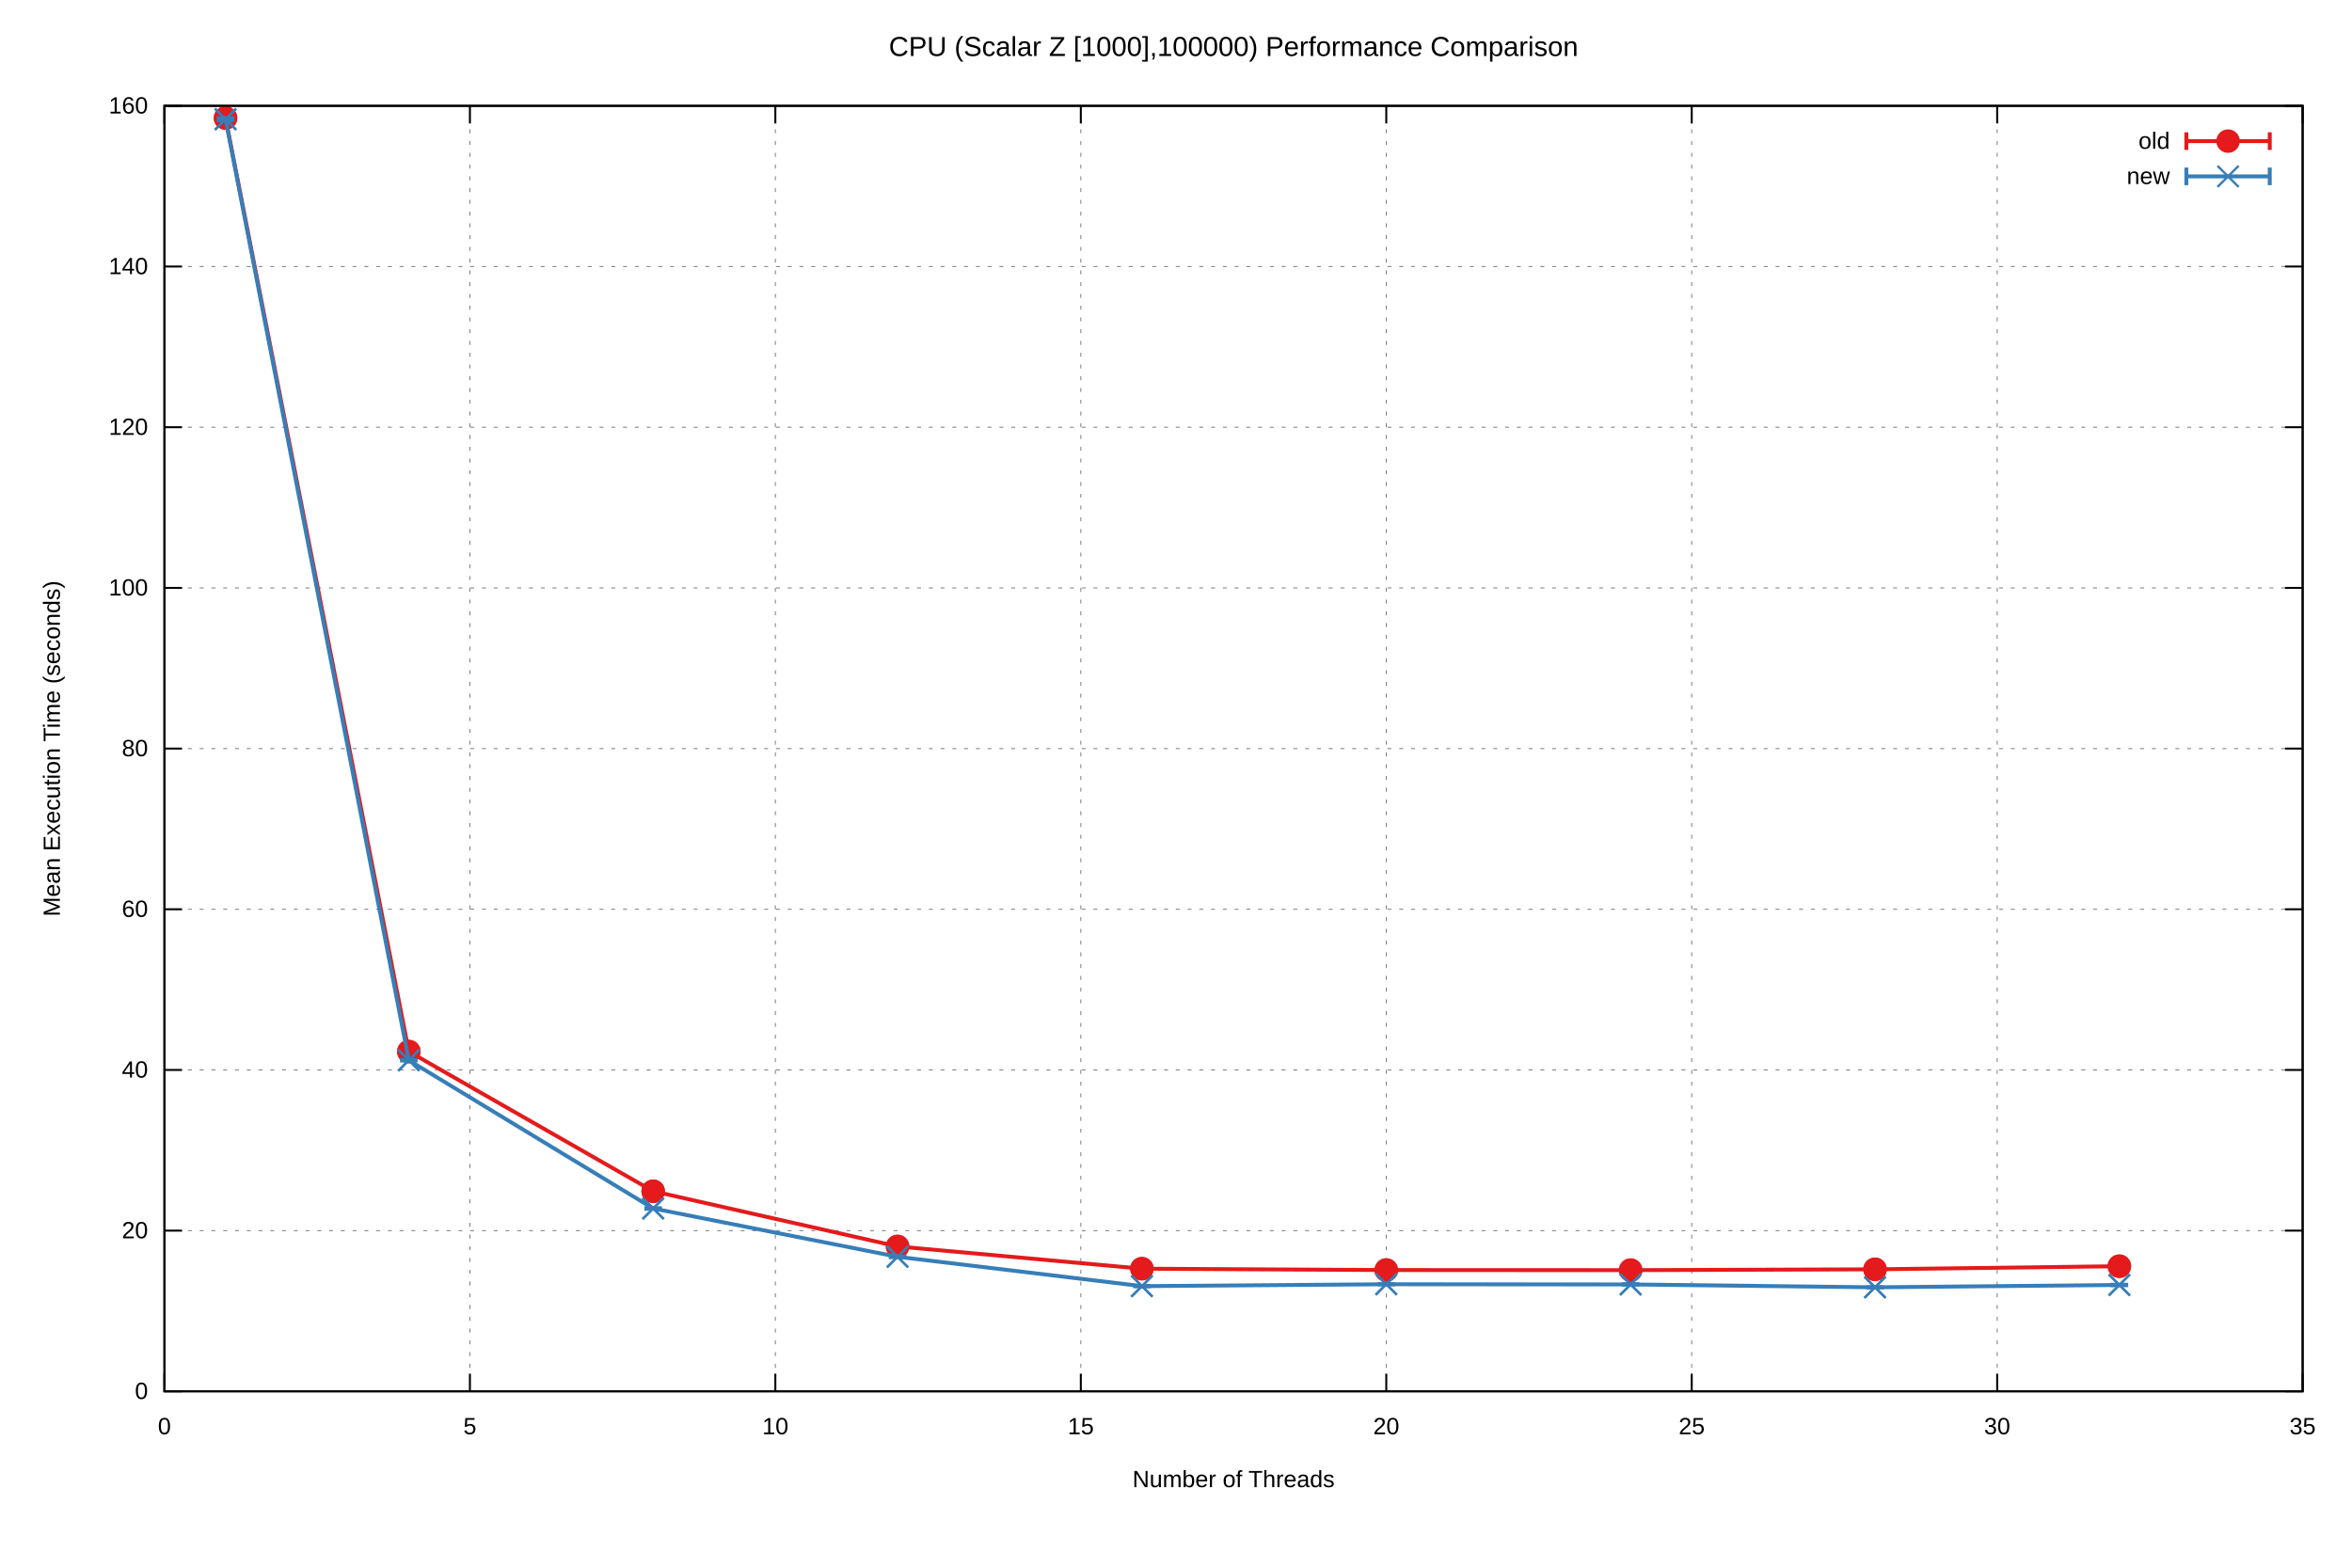
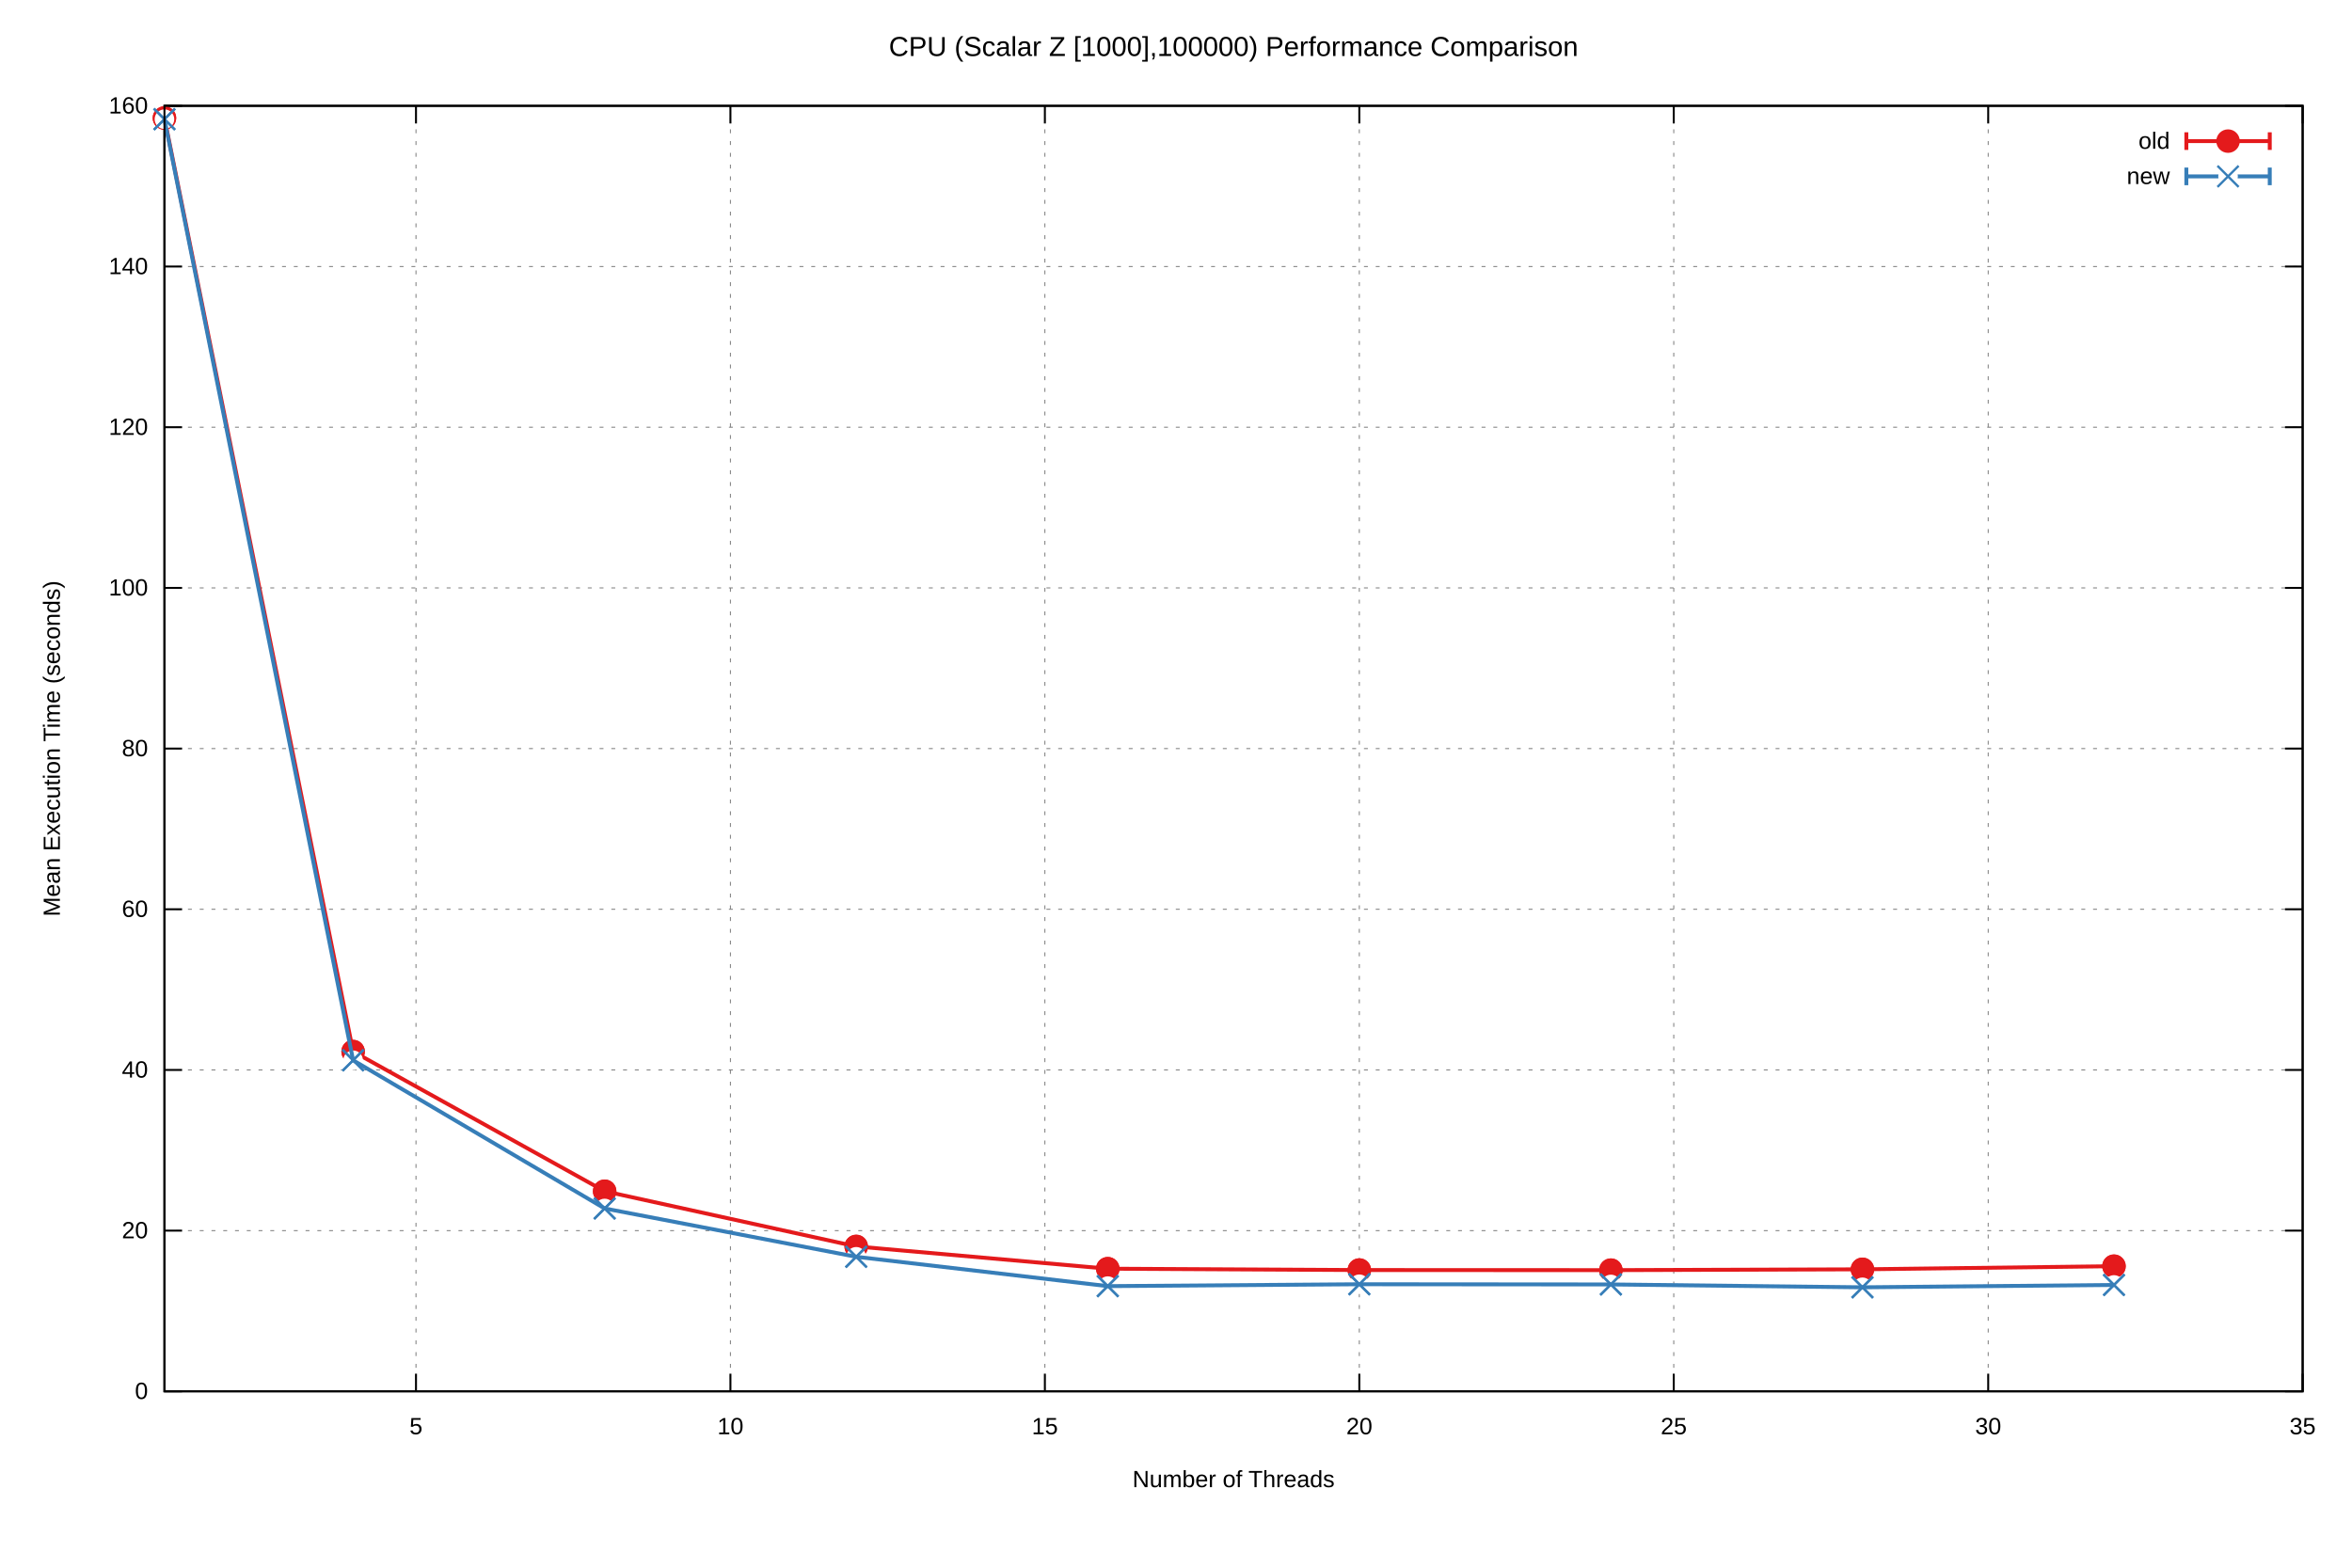
<svg xmlns="http://www.w3.org/2000/svg" xmlns:xlink="http://www.w3.org/1999/xlink" width="1200" height="800" viewBox="0 0 1200 800">
  <g id="gnuplot_canvas">
    <rect x="0" y="0" width="1200" height="800" fill="none" />
    <defs>
      <circle id="gpDot" r="0.5" stroke-width="0.5" stroke="currentColor" />
      <path id="gpPt0" stroke-width="0.222" stroke="currentColor" d="M-1,0 h2 M0,-1 v2" />
      <path id="gpPt1" stroke-width="0.222" stroke="currentColor" d="M-1,-1 L1,1 M1,-1 L-1,1" />
      <path id="gpPt2" stroke-width="0.222" stroke="currentColor" d="M-1,0 L1,0 M0,-1 L0,1 M-1,-1 L1,1 M-1,1 L1,-1" />
      <rect id="gpPt3" stroke-width="0.222" stroke="currentColor" x="-1" y="-1" width="2" height="2" />
      <rect id="gpPt4" stroke-width="0.222" stroke="currentColor" fill="currentColor" x="-1" y="-1" width="2" height="2" />
      <circle id="gpPt5" stroke-width="0.222" stroke="currentColor" cx="0" cy="0" r="1" />
      <use xlink:href="#gpPt5" id="gpPt6" fill="currentColor" stroke="none" />
      <path id="gpPt7" stroke-width="0.222" stroke="currentColor" d="M0,-1.33 L-1.33,0.67 L1.33,0.67 z" />
      <use xlink:href="#gpPt7" id="gpPt8" fill="currentColor" stroke="none" />
      <use xlink:href="#gpPt7" id="gpPt9" stroke="currentColor" transform="rotate(180)" />
      <use xlink:href="#gpPt9" id="gpPt10" fill="currentColor" stroke="none" />
      <use xlink:href="#gpPt3" id="gpPt11" stroke="currentColor" transform="rotate(45)" />
      <use xlink:href="#gpPt11" id="gpPt12" fill="currentColor" stroke="none" />
      <path id="gpPt13" stroke-width="0.222" stroke="currentColor" d="M0,1.330 L1.265,0.411 L0.782,-1.067 L-0.782,-1.076 L-1.265,0.411 z" />
      <use xlink:href="#gpPt13" id="gpPt14" fill="currentColor" stroke="none" />
      <filter id="textbox" filterUnits="objectBoundingBox" x="0" y="0" height="1" width="1">
        <feFlood flood-color="white" flood-opacity="1" result="bgnd" />
        <feComposite in="SourceGraphic" in2="bgnd" operator="atop" />
      </filter>
      <filter id="greybox" filterUnits="objectBoundingBox" x="0" y="0" height="1" width="1">
        <feFlood flood-color="lightgrey" flood-opacity="1" result="grey" />
        <feComposite in="SourceGraphic" in2="grey" operator="atop" />
      </filter>
    </defs>
    <g fill="none" color="white" stroke="currentColor" stroke-width="1.00" stroke-linecap="butt" stroke-linejoin="miter">
</g>
    <g fill="none" color="black" stroke="currentColor" stroke-width="1.00" stroke-linecap="butt" stroke-linejoin="miter">
</g>
    <g fill="none" color="black" stroke="black" stroke-width="0.50" stroke-linecap="butt" stroke-linejoin="miter">
</g>
    <g fill="none" color="gray" stroke="currentColor" stroke-width="0.50" stroke-linecap="butt" stroke-linejoin="miter">
      <path stroke="gray" stroke-dasharray="2,4" class="gridline" d="M83.90,710.00 L1174.82,710.00  " />
    </g>
    <g fill="none" color="gray" stroke="gray" stroke-width="1.00" stroke-linecap="butt" stroke-linejoin="miter">
</g>
    <g fill="none" color="black" stroke="currentColor" stroke-width="1.00" stroke-linecap="butt" stroke-linejoin="miter">
      <path stroke="black" d="M83.90,710.00 L92.90,710.00 M1174.82,710.00 L1165.82,710.00  " />
      <g transform="translate(75.51,713.90)" stroke="none" fill="black" font-family="Arial" font-size="12.00" text-anchor="end">
        <text>
          <tspan font-family="Arial"> 0</tspan>
        </text>
      </g>
    </g>
    <g fill="none" color="black" stroke="currentColor" stroke-width="1.00" stroke-linecap="butt" stroke-linejoin="miter">
</g>
    <g fill="none" color="black" stroke="black" stroke-width="0.50" stroke-linecap="butt" stroke-linejoin="miter">
</g>
    <g fill="none" color="gray" stroke="currentColor" stroke-width="0.50" stroke-linecap="butt" stroke-linejoin="miter">
      <path stroke="gray" stroke-dasharray="2,4" class="gridline" d="M83.90,628.00 L1174.82,628.00  " />
    </g>
    <g fill="none" color="gray" stroke="gray" stroke-width="1.00" stroke-linecap="butt" stroke-linejoin="miter">
</g>
    <g fill="none" color="black" stroke="currentColor" stroke-width="1.00" stroke-linecap="butt" stroke-linejoin="miter">
      <path stroke="black" d="M83.90,628.00 L92.90,628.00 M1174.82,628.00 L1165.82,628.00  " />
      <g transform="translate(75.51,631.90)" stroke="none" fill="black" font-family="Arial" font-size="12.00" text-anchor="end">
        <text>
          <tspan font-family="Arial"> 20</tspan>
        </text>
      </g>
    </g>
    <g fill="none" color="black" stroke="currentColor" stroke-width="1.00" stroke-linecap="butt" stroke-linejoin="miter">
</g>
    <g fill="none" color="black" stroke="black" stroke-width="0.50" stroke-linecap="butt" stroke-linejoin="miter">
</g>
    <g fill="none" color="gray" stroke="currentColor" stroke-width="0.50" stroke-linecap="butt" stroke-linejoin="miter">
      <path stroke="gray" stroke-dasharray="2,4" class="gridline" d="M83.90,546.00 L1174.82,546.00  " />
    </g>
    <g fill="none" color="gray" stroke="gray" stroke-width="1.00" stroke-linecap="butt" stroke-linejoin="miter">
</g>
    <g fill="none" color="black" stroke="currentColor" stroke-width="1.00" stroke-linecap="butt" stroke-linejoin="miter">
      <path stroke="black" d="M83.90,546.00 L92.90,546.00 M1174.82,546.00 L1165.82,546.00  " />
      <g transform="translate(75.51,549.90)" stroke="none" fill="black" font-family="Arial" font-size="12.00" text-anchor="end">
        <text>
          <tspan font-family="Arial"> 40</tspan>
        </text>
      </g>
    </g>
    <g fill="none" color="black" stroke="currentColor" stroke-width="1.00" stroke-linecap="butt" stroke-linejoin="miter">
</g>
    <g fill="none" color="black" stroke="black" stroke-width="0.50" stroke-linecap="butt" stroke-linejoin="miter">
</g>
    <g fill="none" color="gray" stroke="currentColor" stroke-width="0.50" stroke-linecap="butt" stroke-linejoin="miter">
      <path stroke="gray" stroke-dasharray="2,4" class="gridline" d="M83.90,464.00 L1174.82,464.00  " />
    </g>
    <g fill="none" color="gray" stroke="gray" stroke-width="1.00" stroke-linecap="butt" stroke-linejoin="miter">
</g>
    <g fill="none" color="black" stroke="currentColor" stroke-width="1.00" stroke-linecap="butt" stroke-linejoin="miter">
      <path stroke="black" d="M83.90,464.00 L92.90,464.00 M1174.82,464.00 L1165.82,464.00  " />
      <g transform="translate(75.51,467.90)" stroke="none" fill="black" font-family="Arial" font-size="12.00" text-anchor="end">
        <text>
          <tspan font-family="Arial"> 60</tspan>
        </text>
      </g>
    </g>
    <g fill="none" color="black" stroke="currentColor" stroke-width="1.00" stroke-linecap="butt" stroke-linejoin="miter">
</g>
    <g fill="none" color="black" stroke="black" stroke-width="0.50" stroke-linecap="butt" stroke-linejoin="miter">
</g>
    <g fill="none" color="gray" stroke="currentColor" stroke-width="0.50" stroke-linecap="butt" stroke-linejoin="miter">
      <path stroke="gray" stroke-dasharray="2,4" class="gridline" d="M83.90,382.00 L1174.82,382.00  " />
    </g>
    <g fill="none" color="gray" stroke="gray" stroke-width="1.00" stroke-linecap="butt" stroke-linejoin="miter">
</g>
    <g fill="none" color="black" stroke="currentColor" stroke-width="1.00" stroke-linecap="butt" stroke-linejoin="miter">
      <path stroke="black" d="M83.90,382.00 L92.90,382.00 M1174.82,382.00 L1165.82,382.00  " />
      <g transform="translate(75.51,385.90)" stroke="none" fill="black" font-family="Arial" font-size="12.00" text-anchor="end">
        <text>
          <tspan font-family="Arial"> 80</tspan>
        </text>
      </g>
    </g>
    <g fill="none" color="black" stroke="currentColor" stroke-width="1.00" stroke-linecap="butt" stroke-linejoin="miter">
</g>
    <g fill="none" color="black" stroke="black" stroke-width="0.50" stroke-linecap="butt" stroke-linejoin="miter">
</g>
    <g fill="none" color="gray" stroke="currentColor" stroke-width="0.50" stroke-linecap="butt" stroke-linejoin="miter">
      <path stroke="gray" stroke-dasharray="2,4" class="gridline" d="M83.90,300.01 L1174.82,300.01  " />
    </g>
    <g fill="none" color="gray" stroke="gray" stroke-width="1.00" stroke-linecap="butt" stroke-linejoin="miter">
</g>
    <g fill="none" color="black" stroke="currentColor" stroke-width="1.00" stroke-linecap="butt" stroke-linejoin="miter">
      <path stroke="black" d="M83.90,300.01 L92.90,300.01 M1174.82,300.01 L1165.82,300.01  " />
      <g transform="translate(75.51,303.91)" stroke="none" fill="black" font-family="Arial" font-size="12.00" text-anchor="end">
        <text>
          <tspan font-family="Arial"> 100</tspan>
        </text>
      </g>
    </g>
    <g fill="none" color="black" stroke="currentColor" stroke-width="1.00" stroke-linecap="butt" stroke-linejoin="miter">
</g>
    <g fill="none" color="black" stroke="black" stroke-width="0.50" stroke-linecap="butt" stroke-linejoin="miter">
</g>
    <g fill="none" color="gray" stroke="currentColor" stroke-width="0.50" stroke-linecap="butt" stroke-linejoin="miter">
      <path stroke="gray" stroke-dasharray="2,4" class="gridline" d="M83.90,218.01 L1174.82,218.01  " />
    </g>
    <g fill="none" color="gray" stroke="gray" stroke-width="1.00" stroke-linecap="butt" stroke-linejoin="miter">
</g>
    <g fill="none" color="black" stroke="currentColor" stroke-width="1.00" stroke-linecap="butt" stroke-linejoin="miter">
      <path stroke="black" d="M83.90,218.01 L92.90,218.01 M1174.82,218.01 L1165.82,218.01  " />
      <g transform="translate(75.51,221.91)" stroke="none" fill="black" font-family="Arial" font-size="12.00" text-anchor="end">
        <text>
          <tspan font-family="Arial"> 120</tspan>
        </text>
      </g>
    </g>
    <g fill="none" color="black" stroke="currentColor" stroke-width="1.00" stroke-linecap="butt" stroke-linejoin="miter">
</g>
    <g fill="none" color="black" stroke="black" stroke-width="0.50" stroke-linecap="butt" stroke-linejoin="miter">
</g>
    <g fill="none" color="gray" stroke="currentColor" stroke-width="0.50" stroke-linecap="butt" stroke-linejoin="miter">
      <path stroke="gray" stroke-dasharray="2,4" class="gridline" d="M83.90,136.01 L1174.82,136.01  " />
    </g>
    <g fill="none" color="gray" stroke="gray" stroke-width="1.00" stroke-linecap="butt" stroke-linejoin="miter">
</g>
    <g fill="none" color="black" stroke="currentColor" stroke-width="1.00" stroke-linecap="butt" stroke-linejoin="miter">
      <path stroke="black" d="M83.90,136.01 L92.90,136.01 M1174.82,136.01 L1165.82,136.01  " />
      <g transform="translate(75.51,139.91)" stroke="none" fill="black" font-family="Arial" font-size="12.00" text-anchor="end">
        <text>
          <tspan font-family="Arial"> 140</tspan>
        </text>
      </g>
    </g>
    <g fill="none" color="black" stroke="currentColor" stroke-width="1.00" stroke-linecap="butt" stroke-linejoin="miter">
</g>
    <g fill="none" color="black" stroke="black" stroke-width="0.50" stroke-linecap="butt" stroke-linejoin="miter">
</g>
    <g fill="none" color="gray" stroke="currentColor" stroke-width="0.50" stroke-linecap="butt" stroke-linejoin="miter">
      <path stroke="gray" stroke-dasharray="2,4" class="gridline" d="M83.90,54.01 L1174.82,54.01  " />
    </g>
    <g fill="none" color="gray" stroke="gray" stroke-width="1.00" stroke-linecap="butt" stroke-linejoin="miter">
</g>
    <g fill="none" color="black" stroke="currentColor" stroke-width="1.00" stroke-linecap="butt" stroke-linejoin="miter">
      <path stroke="black" d="M83.90,54.01 L92.90,54.01 M1174.82,54.01 L1165.82,54.01  " />
      <g transform="translate(75.51,57.91)" stroke="none" fill="black" font-family="Arial" font-size="12.00" text-anchor="end">
        <text>
          <tspan font-family="Arial"> 160</tspan>
        </text>
      </g>
    </g>
    <g fill="none" color="black" stroke="currentColor" stroke-width="1.00" stroke-linecap="butt" stroke-linejoin="miter">
</g>
    <g fill="none" color="black" stroke="black" stroke-width="0.50" stroke-linecap="butt" stroke-linejoin="miter">
</g>
    <g fill="none" color="gray" stroke="currentColor" stroke-width="0.50" stroke-linecap="butt" stroke-linejoin="miter">
-       <path stroke="gray" stroke-dasharray="2,4" class="gridline" d="M83.90,710.00 L83.90,54.01  " />
-     </g>
-     <g fill="none" color="gray" stroke="gray" stroke-width="1.00" stroke-linecap="butt" stroke-linejoin="miter">
- </g>
-     <g fill="none" color="black" stroke="currentColor" stroke-width="1.00" stroke-linecap="butt" stroke-linejoin="miter">
-       <path stroke="black" d="M83.90,710.00 L83.90,701.00 M83.90,54.01 L83.90,63.01  " />
-       <g transform="translate(83.90,731.90)" stroke="none" fill="black" font-family="Arial" font-size="12.00" text-anchor="middle">
-         <text>
-           <tspan font-family="Arial"> 0</tspan>
-         </text>
-       </g>
-     </g>
-     <g fill="none" color="black" stroke="currentColor" stroke-width="1.00" stroke-linecap="butt" stroke-linejoin="miter">
- </g>
-     <g fill="none" color="black" stroke="black" stroke-width="0.50" stroke-linecap="butt" stroke-linejoin="miter">
- </g>
-     <g fill="none" color="gray" stroke="currentColor" stroke-width="0.50" stroke-linecap="butt" stroke-linejoin="miter">
-       <path stroke="gray" stroke-dasharray="2,4" class="gridline" d="M239.75,710.00 L239.75,54.01  " />
-     </g>
-     <g fill="none" color="gray" stroke="gray" stroke-width="1.00" stroke-linecap="butt" stroke-linejoin="miter">
- </g>
-     <g fill="none" color="black" stroke="currentColor" stroke-width="1.00" stroke-linecap="butt" stroke-linejoin="miter">
-       <path stroke="black" d="M239.75,710.00 L239.75,701.00 M239.75,54.01 L239.75,63.01  " />
-       <g transform="translate(239.75,731.90)" stroke="none" fill="black" font-family="Arial" font-size="12.00" text-anchor="middle">
+       <path stroke="gray" stroke-dasharray="2,4" class="gridline" d="M212.24,710.00 L212.24,54.01  " />
+     </g>
+     <g fill="none" color="gray" stroke="gray" stroke-width="1.00" stroke-linecap="butt" stroke-linejoin="miter">
+ </g>
+     <g fill="none" color="black" stroke="currentColor" stroke-width="1.00" stroke-linecap="butt" stroke-linejoin="miter">
+       <path stroke="black" d="M212.24,710.00 L212.24,701.00 M212.24,54.01 L212.24,63.01  " />
+       <g transform="translate(212.24,731.90)" stroke="none" fill="black" font-family="Arial" font-size="12.00" text-anchor="middle">
        <text>
          <tspan font-family="Arial"> 5</tspan>
        </text>
      </g>
    </g>
    <g fill="none" color="black" stroke="currentColor" stroke-width="1.00" stroke-linecap="butt" stroke-linejoin="miter">
</g>
    <g fill="none" color="black" stroke="black" stroke-width="0.50" stroke-linecap="butt" stroke-linejoin="miter">
</g>
    <g fill="none" color="gray" stroke="currentColor" stroke-width="0.50" stroke-linecap="butt" stroke-linejoin="miter">
-       <path stroke="gray" stroke-dasharray="2,4" class="gridline" d="M395.59,710.00 L395.59,54.01  " />
-     </g>
-     <g fill="none" color="gray" stroke="gray" stroke-width="1.00" stroke-linecap="butt" stroke-linejoin="miter">
- </g>
-     <g fill="none" color="black" stroke="currentColor" stroke-width="1.00" stroke-linecap="butt" stroke-linejoin="miter">
-       <path stroke="black" d="M395.59,710.00 L395.59,701.00 M395.59,54.01 L395.59,63.01  " />
-       <g transform="translate(395.59,731.90)" stroke="none" fill="black" font-family="Arial" font-size="12.00" text-anchor="middle">
+       <path stroke="gray" stroke-dasharray="2,4" class="gridline" d="M372.67,710.00 L372.67,54.01  " />
+     </g>
+     <g fill="none" color="gray" stroke="gray" stroke-width="1.00" stroke-linecap="butt" stroke-linejoin="miter">
+ </g>
+     <g fill="none" color="black" stroke="currentColor" stroke-width="1.00" stroke-linecap="butt" stroke-linejoin="miter">
+       <path stroke="black" d="M372.67,710.00 L372.67,701.00 M372.67,54.01 L372.67,63.01  " />
+       <g transform="translate(372.67,731.90)" stroke="none" fill="black" font-family="Arial" font-size="12.00" text-anchor="middle">
        <text>
          <tspan font-family="Arial"> 10</tspan>
        </text>
      </g>
    </g>
    <g fill="none" color="black" stroke="currentColor" stroke-width="1.00" stroke-linecap="butt" stroke-linejoin="miter">
</g>
    <g fill="none" color="black" stroke="black" stroke-width="0.50" stroke-linecap="butt" stroke-linejoin="miter">
</g>
    <g fill="none" color="gray" stroke="currentColor" stroke-width="0.50" stroke-linecap="butt" stroke-linejoin="miter">
-       <path stroke="gray" stroke-dasharray="2,4" class="gridline" d="M551.44,710.00 L551.44,54.01  " />
-     </g>
-     <g fill="none" color="gray" stroke="gray" stroke-width="1.00" stroke-linecap="butt" stroke-linejoin="miter">
- </g>
-     <g fill="none" color="black" stroke="currentColor" stroke-width="1.00" stroke-linecap="butt" stroke-linejoin="miter">
-       <path stroke="black" d="M551.44,710.00 L551.44,701.00 M551.44,54.01 L551.44,63.01  " />
-       <g transform="translate(551.44,731.90)" stroke="none" fill="black" font-family="Arial" font-size="12.00" text-anchor="middle">
+       <path stroke="gray" stroke-dasharray="2,4" class="gridline" d="M533.10,710.00 L533.10,54.01  " />
+     </g>
+     <g fill="none" color="gray" stroke="gray" stroke-width="1.00" stroke-linecap="butt" stroke-linejoin="miter">
+ </g>
+     <g fill="none" color="black" stroke="currentColor" stroke-width="1.00" stroke-linecap="butt" stroke-linejoin="miter">
+       <path stroke="black" d="M533.10,710.00 L533.10,701.00 M533.10,54.01 L533.10,63.01  " />
+       <g transform="translate(533.10,731.90)" stroke="none" fill="black" font-family="Arial" font-size="12.00" text-anchor="middle">
        <text>
          <tspan font-family="Arial"> 15</tspan>
        </text>
      </g>
    </g>
    <g fill="none" color="black" stroke="currentColor" stroke-width="1.00" stroke-linecap="butt" stroke-linejoin="miter">
</g>
    <g fill="none" color="black" stroke="black" stroke-width="0.50" stroke-linecap="butt" stroke-linejoin="miter">
</g>
    <g fill="none" color="gray" stroke="currentColor" stroke-width="0.50" stroke-linecap="butt" stroke-linejoin="miter">
-       <path stroke="gray" stroke-dasharray="2,4" class="gridline" d="M707.28,710.00 L707.28,54.01  " />
-     </g>
-     <g fill="none" color="gray" stroke="gray" stroke-width="1.00" stroke-linecap="butt" stroke-linejoin="miter">
- </g>
-     <g fill="none" color="black" stroke="currentColor" stroke-width="1.00" stroke-linecap="butt" stroke-linejoin="miter">
-       <path stroke="black" d="M707.28,710.00 L707.28,701.00 M707.28,54.01 L707.28,63.01  " />
-       <g transform="translate(707.28,731.90)" stroke="none" fill="black" font-family="Arial" font-size="12.00" text-anchor="middle">
+       <path stroke="gray" stroke-dasharray="2,4" class="gridline" d="M693.53,710.00 L693.53,54.01  " />
+     </g>
+     <g fill="none" color="gray" stroke="gray" stroke-width="1.00" stroke-linecap="butt" stroke-linejoin="miter">
+ </g>
+     <g fill="none" color="black" stroke="currentColor" stroke-width="1.00" stroke-linecap="butt" stroke-linejoin="miter">
+       <path stroke="black" d="M693.53,710.00 L693.53,701.00 M693.53,54.01 L693.53,63.01  " />
+       <g transform="translate(693.53,731.90)" stroke="none" fill="black" font-family="Arial" font-size="12.00" text-anchor="middle">
        <text>
          <tspan font-family="Arial"> 20</tspan>
        </text>
      </g>
    </g>
    <g fill="none" color="black" stroke="currentColor" stroke-width="1.00" stroke-linecap="butt" stroke-linejoin="miter">
</g>
    <g fill="none" color="black" stroke="black" stroke-width="0.50" stroke-linecap="butt" stroke-linejoin="miter">
</g>
    <g fill="none" color="gray" stroke="currentColor" stroke-width="0.50" stroke-linecap="butt" stroke-linejoin="miter">
-       <path stroke="gray" stroke-dasharray="2,4" class="gridline" d="M863.13,710.00 L863.13,54.01  " />
-     </g>
-     <g fill="none" color="gray" stroke="gray" stroke-width="1.00" stroke-linecap="butt" stroke-linejoin="miter">
- </g>
-     <g fill="none" color="black" stroke="currentColor" stroke-width="1.00" stroke-linecap="butt" stroke-linejoin="miter">
-       <path stroke="black" d="M863.13,710.00 L863.13,701.00 M863.13,54.01 L863.13,63.01  " />
-       <g transform="translate(863.13,731.90)" stroke="none" fill="black" font-family="Arial" font-size="12.00" text-anchor="middle">
+       <path stroke="gray" stroke-dasharray="2,4" class="gridline" d="M853.96,710.00 L853.96,54.01  " />
+     </g>
+     <g fill="none" color="gray" stroke="gray" stroke-width="1.00" stroke-linecap="butt" stroke-linejoin="miter">
+ </g>
+     <g fill="none" color="black" stroke="currentColor" stroke-width="1.00" stroke-linecap="butt" stroke-linejoin="miter">
+       <path stroke="black" d="M853.96,710.00 L853.96,701.00 M853.96,54.01 L853.96,63.01  " />
+       <g transform="translate(853.96,731.90)" stroke="none" fill="black" font-family="Arial" font-size="12.00" text-anchor="middle">
        <text>
          <tspan font-family="Arial"> 25</tspan>
        </text>
      </g>
    </g>
    <g fill="none" color="black" stroke="currentColor" stroke-width="1.00" stroke-linecap="butt" stroke-linejoin="miter">
</g>
    <g fill="none" color="black" stroke="black" stroke-width="0.50" stroke-linecap="butt" stroke-linejoin="miter">
</g>
    <g fill="none" color="gray" stroke="currentColor" stroke-width="0.50" stroke-linecap="butt" stroke-linejoin="miter">
-       <path stroke="gray" stroke-dasharray="2,4" class="gridline" d="M1018.97,710.00 L1018.97,54.01  " />
-     </g>
-     <g fill="none" color="gray" stroke="gray" stroke-width="1.00" stroke-linecap="butt" stroke-linejoin="miter">
- </g>
-     <g fill="none" color="black" stroke="currentColor" stroke-width="1.00" stroke-linecap="butt" stroke-linejoin="miter">
-       <path stroke="black" d="M1018.97,710.00 L1018.97,701.00 M1018.97,54.01 L1018.97,63.01  " />
-       <g transform="translate(1018.97,731.90)" stroke="none" fill="black" font-family="Arial" font-size="12.00" text-anchor="middle">
+       <path stroke="gray" stroke-dasharray="2,4" class="gridline" d="M1014.39,710.00 L1014.39,54.01  " />
+     </g>
+     <g fill="none" color="gray" stroke="gray" stroke-width="1.00" stroke-linecap="butt" stroke-linejoin="miter">
+ </g>
+     <g fill="none" color="black" stroke="currentColor" stroke-width="1.00" stroke-linecap="butt" stroke-linejoin="miter">
+       <path stroke="black" d="M1014.39,710.00 L1014.39,701.00 M1014.39,54.01 L1014.39,63.01  " />
+       <g transform="translate(1014.39,731.90)" stroke="none" fill="black" font-family="Arial" font-size="12.00" text-anchor="middle">
        <text>
          <tspan font-family="Arial"> 30</tspan>
        </text>
      </g>
    </g>
    <g fill="none" color="black" stroke="currentColor" stroke-width="1.00" stroke-linecap="butt" stroke-linejoin="miter">
</g>
    <g fill="none" color="black" stroke="black" stroke-width="0.50" stroke-linecap="butt" stroke-linejoin="miter">
</g>
    <g fill="none" color="gray" stroke="currentColor" stroke-width="0.50" stroke-linecap="butt" stroke-linejoin="miter">
      <path stroke="gray" stroke-dasharray="2,4" class="gridline" d="M1174.82,710.00 L1174.82,54.01  " />
    </g>
    <g fill="none" color="gray" stroke="gray" stroke-width="1.00" stroke-linecap="butt" stroke-linejoin="miter">
</g>
    <g fill="none" color="black" stroke="currentColor" stroke-width="1.00" stroke-linecap="butt" stroke-linejoin="miter">
      <path stroke="black" d="M1174.82,710.00 L1174.82,701.00 M1174.82,54.01 L1174.82,63.01  " />
      <g transform="translate(1174.82,731.90)" stroke="none" fill="black" font-family="Arial" font-size="12.00" text-anchor="middle">
        <text>
          <tspan font-family="Arial"> 35</tspan>
        </text>
      </g>
    </g>
    <g fill="none" color="black" stroke="currentColor" stroke-width="1.00" stroke-linecap="butt" stroke-linejoin="miter">
</g>
    <g fill="none" color="black" stroke="currentColor" stroke-width="1.00" stroke-linecap="butt" stroke-linejoin="miter">
      <path stroke="black" d="M83.90,54.01 L83.90,710.00 L1174.82,710.00 L1174.82,54.01 L83.90,54.01 Z  " />
    </g>
    <g fill="none" color="black" stroke="currentColor" stroke-width="1.00" stroke-linecap="butt" stroke-linejoin="miter">
-       <g transform="translate(30.55,382.01) rotate(270)" stroke="none" fill="black" font-family="Arial" font-size="12.00" text-anchor="middle">
-         <text>
-           <tspan font-family="Arial">Mean Execution Time (seconds)</tspan>
-         </text>
-       </g>
-     </g>
-     <g fill="none" color="black" stroke="currentColor" stroke-width="1.00" stroke-linecap="butt" stroke-linejoin="miter">
-       <g transform="translate(629.36,758.90)" stroke="none" fill="black" font-family="Arial" font-size="12.00" text-anchor="middle">
-         <text>
-           <tspan font-family="Arial">Number of Threads</tspan>
-         </text>
-       </g>
-     </g>
-     <g fill="none" color="black" stroke="currentColor" stroke-width="1.00" stroke-linecap="butt" stroke-linejoin="miter">
</g>
    <g id="gnuplot_plot_1">
-       <g fill="none" color="white" stroke="currentColor" stroke-width="2.00" stroke-linecap="butt" stroke-linejoin="miter">
+       <g fill="none" color="white" stroke="black" stroke-width="2.00" stroke-linecap="butt" stroke-linejoin="miter">
</g>
      <g fill="none" color="black" stroke="currentColor" stroke-width="2.00" stroke-linecap="butt" stroke-linejoin="miter">
        <g transform="translate(1107.09,75.91)" stroke="none" fill="black" font-family="Arial" font-size="12.00" text-anchor="end">
          <text>
            <tspan font-family="Arial">old</tspan>
          </text>
        </g>
      </g>
      <g fill="none" color="black" stroke="currentColor" stroke-width="2.00" stroke-linecap="butt" stroke-linejoin="miter">
-         <path stroke="rgb(228,  26,  28)" d="M1115.48,72.01 L1158.04,72.01 M1115.48,67.51 L1115.48,76.51 M1158.04,67.51 L1158.04,76.51 M115.07,60.48 L115.07,59.95   M110.57,60.48 L119.57,60.48 M110.57,59.95 L119.57,59.95 M208.58,536.70 L208.58,536.53 M204.08,536.70 L213.08,536.70   M204.08,536.53 L213.08,536.53 M333.25,608.13 L333.25,607.67 M328.75,608.13 L337.75,608.13 M328.75,607.67 L337.75,607.67   M457.93,636.20 L457.93,635.95 M453.43,636.20 L462.43,636.20 M453.43,635.95 L462.43,635.95 M582.61,648.02 L582.61,646.81   M578.11,648.02 L587.11,648.02 M578.11,646.81 L587.11,646.81 M707.28,648.18 L707.28,648.04 M702.78,648.18 L711.78,648.18   M702.78,648.04 L711.78,648.04 M831.96,648.32 L831.96,648.00 M827.46,648.32 L836.46,648.32 M827.46,648.00 L836.46,648.00   M956.64,647.83 L956.64,647.66 M952.14,647.83 L961.14,647.83 M952.14,647.66 L961.14,647.66 M1081.31,646.32 L1081.31,645.98   M1076.81,646.32 L1085.81,646.32 M1076.81,645.98 L1085.81,645.98  " />
-       </g>
-       <g fill="none" color="black" stroke="currentColor" stroke-width="2.00" stroke-linecap="butt" stroke-linejoin="miter">
-         <use xlink:href="#gpPt6" transform="translate(115.07,60.22) scale(5.40)" color="rgb(228,  26,  28)" />
-         <use xlink:href="#gpPt6" transform="translate(208.58,536.62) scale(5.40)" color="rgb(228,  26,  28)" />
-         <use xlink:href="#gpPt6" transform="translate(333.25,607.90) scale(5.40)" color="rgb(228,  26,  28)" />
-         <use xlink:href="#gpPt6" transform="translate(457.93,636.07) scale(5.40)" color="rgb(228,  26,  28)" />
-         <use xlink:href="#gpPt6" transform="translate(582.61,647.42) scale(5.40)" color="rgb(228,  26,  28)" />
-         <use xlink:href="#gpPt6" transform="translate(707.28,648.11) scale(5.40)" color="rgb(228,  26,  28)" />
-         <use xlink:href="#gpPt6" transform="translate(831.96,648.16) scale(5.40)" color="rgb(228,  26,  28)" />
-         <use xlink:href="#gpPt6" transform="translate(956.64,647.74) scale(5.40)" color="rgb(228,  26,  28)" />
-         <use xlink:href="#gpPt6" transform="translate(1081.31,646.15) scale(5.40)" color="rgb(228,  26,  28)" />
+         <path stroke="rgb(228,  26,  28)" d="M1115.48,72.01 L1158.04,72.01 M1115.48,67.51 L1115.48,76.51 M1158.04,67.51 L1158.04,76.51 M83.90,60.48 L83.90,59.95   M83.90,60.48 L88.40,60.48 M83.90,59.95 L88.40,59.95 M180.16,536.70 L180.16,536.53 M175.66,536.70 L184.66,536.70   M175.66,536.53 L184.66,536.53 M308.50,608.13 L308.50,607.67 M304.00,608.13 L313.00,608.13 M304.00,607.67 L313.00,607.67   M436.84,636.20 L436.84,635.95 M432.34,636.20 L441.34,636.20 M432.34,635.95 L441.34,635.95 M565.19,648.02 L565.19,646.81   M560.69,648.02 L569.69,648.02 M560.69,646.81 L569.69,646.81 M693.53,648.18 L693.53,648.04 M689.03,648.18 L698.03,648.18   M689.03,648.04 L698.03,648.04 M821.88,648.32 L821.88,648.00 M817.38,648.32 L826.38,648.32 M817.38,648.00 L826.38,648.00   M950.22,647.83 L950.22,647.66 M945.72,647.83 L954.72,647.83 M945.72,647.66 L954.72,647.66 M1078.56,646.32 L1078.56,645.98   M1074.06,646.32 L1083.06,646.32 M1074.06,645.98 L1083.06,645.98  " />
+       </g>
+       <g fill="none" color="black" stroke="currentColor" stroke-width="2.00" stroke-linecap="butt" stroke-linejoin="miter">
+         <use xlink:href="#gpPt6" transform="translate(83.90,60.22) scale(4.50)" color="white" />
+       </g>
+       <g fill="none" color="black" stroke="currentColor" stroke-width="2.00" stroke-linecap="butt" stroke-linejoin="miter">
+         <use xlink:href="#gpPt6" transform="translate(83.90,60.22) scale(5.40)" color="rgb(228,  26,  28)" />
+         <use xlink:href="#gpPt6" transform="translate(180.16,536.62) scale(4.50)" color="white" />
+       </g>
+       <g fill="none" color="black" stroke="currentColor" stroke-width="2.00" stroke-linecap="butt" stroke-linejoin="miter">
+         <use xlink:href="#gpPt6" transform="translate(180.16,536.62) scale(5.40)" color="rgb(228,  26,  28)" />
+         <use xlink:href="#gpPt6" transform="translate(308.50,607.90) scale(4.50)" color="white" />
+       </g>
+       <g fill="none" color="black" stroke="currentColor" stroke-width="2.00" stroke-linecap="butt" stroke-linejoin="miter">
+         <use xlink:href="#gpPt6" transform="translate(308.50,607.90) scale(5.40)" color="rgb(228,  26,  28)" />
+         <use xlink:href="#gpPt6" transform="translate(436.84,636.07) scale(4.50)" color="white" />
+       </g>
+       <g fill="none" color="black" stroke="currentColor" stroke-width="2.00" stroke-linecap="butt" stroke-linejoin="miter">
+         <use xlink:href="#gpPt6" transform="translate(436.84,636.07) scale(5.40)" color="rgb(228,  26,  28)" />
+         <use xlink:href="#gpPt6" transform="translate(565.19,647.42) scale(4.50)" color="white" />
+       </g>
+       <g fill="none" color="black" stroke="currentColor" stroke-width="2.00" stroke-linecap="butt" stroke-linejoin="miter">
+         <use xlink:href="#gpPt6" transform="translate(565.19,647.42) scale(5.40)" color="rgb(228,  26,  28)" />
+         <use xlink:href="#gpPt6" transform="translate(693.53,648.11) scale(4.50)" color="white" />
+       </g>
+       <g fill="none" color="black" stroke="currentColor" stroke-width="2.00" stroke-linecap="butt" stroke-linejoin="miter">
+         <use xlink:href="#gpPt6" transform="translate(693.53,648.11) scale(5.40)" color="rgb(228,  26,  28)" />
+         <use xlink:href="#gpPt6" transform="translate(821.88,648.16) scale(4.50)" color="white" />
+       </g>
+       <g fill="none" color="black" stroke="currentColor" stroke-width="2.00" stroke-linecap="butt" stroke-linejoin="miter">
+         <use xlink:href="#gpPt6" transform="translate(821.88,648.16) scale(5.40)" color="rgb(228,  26,  28)" />
+         <use xlink:href="#gpPt6" transform="translate(950.22,647.74) scale(4.50)" color="white" />
+       </g>
+       <g fill="none" color="black" stroke="currentColor" stroke-width="2.00" stroke-linecap="butt" stroke-linejoin="miter">
+         <use xlink:href="#gpPt6" transform="translate(950.22,647.74) scale(5.40)" color="rgb(228,  26,  28)" />
+         <use xlink:href="#gpPt6" transform="translate(1078.56,646.15) scale(4.50)" color="white" />
+       </g>
+       <g fill="none" color="black" stroke="currentColor" stroke-width="2.00" stroke-linecap="butt" stroke-linejoin="miter">
+         <use xlink:href="#gpPt6" transform="translate(1078.56,646.15) scale(5.40)" color="rgb(228,  26,  28)" />
+         <use xlink:href="#gpPt6" transform="translate(1136.76,72.01) scale(4.50)" color="white" />
+       </g>
+       <g fill="none" color="black" stroke="currentColor" stroke-width="2.00" stroke-linecap="butt" stroke-linejoin="miter">
        <use xlink:href="#gpPt6" transform="translate(1136.76,72.01) scale(5.40)" color="rgb(228,  26,  28)" />
      </g>
    </g>
-     <g id="gnuplot_plot_2">
-       <g fill="none" color="black" stroke="currentColor" stroke-width="2.00" stroke-linecap="butt" stroke-linejoin="miter">
-         <path stroke="rgb(228,  26,  28)" d="M115.07,60.22 L208.58,536.62 L333.25,607.90 L457.93,636.07 L582.61,647.42 L707.28,648.11 L831.96,648.16 L956.64,647.74   L1081.31,646.15  " />
-         <use xlink:href="#gpPt6" transform="translate(115.07,60.22) scale(5.40)" color="rgb(228,  26,  28)" />
-         <use xlink:href="#gpPt6" transform="translate(208.58,536.62) scale(5.40)" color="rgb(228,  26,  28)" />
-         <use xlink:href="#gpPt6" transform="translate(333.25,607.90) scale(5.40)" color="rgb(228,  26,  28)" />
-         <use xlink:href="#gpPt6" transform="translate(457.93,636.07) scale(5.40)" color="rgb(228,  26,  28)" />
-         <use xlink:href="#gpPt6" transform="translate(582.61,647.42) scale(5.40)" color="rgb(228,  26,  28)" />
-         <use xlink:href="#gpPt6" transform="translate(707.28,648.11) scale(5.40)" color="rgb(228,  26,  28)" />
-         <use xlink:href="#gpPt6" transform="translate(831.96,648.16) scale(5.40)" color="rgb(228,  26,  28)" />
-         <use xlink:href="#gpPt6" transform="translate(956.64,647.74) scale(5.40)" color="rgb(228,  26,  28)" />
-         <use xlink:href="#gpPt6" transform="translate(1081.31,646.15) scale(5.40)" color="rgb(228,  26,  28)" />
+     <g id="gnuplot_plot_2" fill="none">
+       <g fill="none" color="black" stroke="currentColor" stroke-width="2.00" stroke-linecap="butt" stroke-linejoin="miter">
+         <path stroke="rgb(228,  26,  28)" d="M83.90,60.22 L180.16,536.62 L308.50,607.90 L436.84,636.07 L565.19,647.42 L693.53,648.11 L821.88,648.16 L950.22,647.74   L1078.56,646.15  " />
+         <use xlink:href="#gpPt6" transform="translate(83.90,60.22) scale(5.40)" color="rgb(228,  26,  28)" />
+         <use xlink:href="#gpPt6" transform="translate(180.16,536.62) scale(5.40)" color="rgb(228,  26,  28)" />
+         <use xlink:href="#gpPt6" transform="translate(308.50,607.90) scale(5.40)" color="rgb(228,  26,  28)" />
+         <use xlink:href="#gpPt6" transform="translate(436.84,636.07) scale(5.40)" color="rgb(228,  26,  28)" />
+         <use xlink:href="#gpPt6" transform="translate(565.19,647.42) scale(5.40)" color="rgb(228,  26,  28)" />
+         <use xlink:href="#gpPt6" transform="translate(693.53,648.11) scale(5.40)" color="rgb(228,  26,  28)" />
+         <use xlink:href="#gpPt6" transform="translate(821.88,648.16) scale(5.40)" color="rgb(228,  26,  28)" />
+         <use xlink:href="#gpPt6" transform="translate(950.22,647.74) scale(5.40)" color="rgb(228,  26,  28)" />
+         <use xlink:href="#gpPt6" transform="translate(1078.56,646.15) scale(5.40)" color="rgb(228,  26,  28)" />
      </g>
    </g>
    <g id="gnuplot_plot_3">
      <g fill="none" color="black" stroke="currentColor" stroke-width="2.00" stroke-linecap="butt" stroke-linejoin="miter">
        <g transform="translate(1107.09,93.91)" stroke="none" fill="black" font-family="Arial" font-size="12.00" text-anchor="end">
          <text>
            <tspan font-family="Arial">new</tspan>
          </text>
        </g>
      </g>
      <g fill="none" color="black" stroke="currentColor" stroke-width="2.00" stroke-linecap="butt" stroke-linejoin="miter">
-         <path stroke="rgb( 55, 126, 184)" d="M1115.48,90.01 L1158.04,90.01 M1115.48,85.51 L1115.48,94.51 M1158.04,85.51 L1158.04,94.51 M115.07,61.31 L115.07,60.34   M110.57,61.31 L119.57,61.31 M110.57,60.34 L119.57,60.34 M208.58,541.17 L208.58,540.97 M204.08,541.17 L213.08,541.17   M204.08,540.97 L213.08,540.97 M333.25,616.85 L333.25,616.53 M328.75,616.85 L337.75,616.85 M328.75,616.53 L337.75,616.53   M457.93,641.56 L457.93,641.13 M453.43,641.56 L462.43,641.56 M453.43,641.13 L462.43,641.13 M582.61,656.42 L582.61,656.22   M578.11,656.42 L587.11,656.42 M578.11,656.22 L587.11,656.22 M707.28,655.44 L707.28,655.28 M702.78,655.44 L711.78,655.44   M702.78,655.28 L711.78,655.28 M831.96,655.57 L831.96,655.34 M827.46,655.57 L836.46,655.57 M827.46,655.34 L836.46,655.34   M956.64,657.01 L956.64,656.82 M952.14,657.01 L961.14,657.01 M952.14,656.82 L961.14,656.82 M1081.31,655.85 L1081.31,655.59   M1076.81,655.85 L1085.81,655.85 M1076.81,655.59 L1085.81,655.59  " />
-       </g>
-       <g fill="none" color="black" stroke="currentColor" stroke-width="2.00" stroke-linecap="butt" stroke-linejoin="miter">
-         <use xlink:href="#gpPt1" transform="translate(115.07,60.83) scale(5.40)" color="rgb( 55, 126, 184)" />
-         <use xlink:href="#gpPt1" transform="translate(208.58,541.07) scale(5.40)" color="rgb( 55, 126, 184)" />
-         <use xlink:href="#gpPt1" transform="translate(333.25,616.69) scale(5.40)" color="rgb( 55, 126, 184)" />
-         <use xlink:href="#gpPt1" transform="translate(457.93,641.35) scale(5.40)" color="rgb( 55, 126, 184)" />
-         <use xlink:href="#gpPt1" transform="translate(582.61,656.32) scale(5.40)" color="rgb( 55, 126, 184)" />
-         <use xlink:href="#gpPt1" transform="translate(707.28,655.36) scale(5.40)" color="rgb( 55, 126, 184)" />
-         <use xlink:href="#gpPt1" transform="translate(831.96,655.46) scale(5.40)" color="rgb( 55, 126, 184)" />
-         <use xlink:href="#gpPt1" transform="translate(956.64,656.92) scale(5.40)" color="rgb( 55, 126, 184)" />
-         <use xlink:href="#gpPt1" transform="translate(1081.31,655.72) scale(5.40)" color="rgb( 55, 126, 184)" />
+         <path stroke="rgb( 55, 126, 184)" d="M1115.48,90.01 L1158.04,90.01 M1115.48,85.51 L1115.48,94.51 M1158.04,85.51 L1158.04,94.51 M83.90,61.31 L83.90,60.34   M83.90,61.31 L88.40,61.31 M83.90,60.34 L88.40,60.34 M180.16,541.17 L180.16,540.97 M175.66,541.17 L184.66,541.17   M175.66,540.97 L184.66,540.97 M308.50,616.85 L308.50,616.53 M304.00,616.85 L313.00,616.85 M304.00,616.53 L313.00,616.53   M436.84,641.56 L436.84,641.13 M432.34,641.56 L441.34,641.56 M432.34,641.13 L441.34,641.13 M565.19,656.42 L565.19,656.22   M560.69,656.42 L569.69,656.42 M560.69,656.22 L569.69,656.22 M693.53,655.44 L693.53,655.28 M689.03,655.44 L698.03,655.44   M689.03,655.28 L698.03,655.28 M821.88,655.57 L821.88,655.34 M817.38,655.57 L826.38,655.57 M817.38,655.34 L826.38,655.34   M950.22,657.01 L950.22,656.82 M945.72,657.01 L954.72,657.01 M945.72,656.82 L954.72,656.82 M1078.56,655.85 L1078.56,655.59   M1074.06,655.85 L1083.06,655.85 M1074.06,655.59 L1083.06,655.59  " />
+       </g>
+       <g fill="none" color="black" stroke="currentColor" stroke-width="2.00" stroke-linecap="butt" stroke-linejoin="miter">
+         <use xlink:href="#gpPt6" transform="translate(83.90,60.83) scale(4.50)" color="white" />
+       </g>
+       <g fill="none" color="black" stroke="currentColor" stroke-width="2.00" stroke-linecap="butt" stroke-linejoin="miter">
+         <use xlink:href="#gpPt1" transform="translate(83.90,60.83) scale(5.40)" color="rgb( 55, 126, 184)" />
+         <use xlink:href="#gpPt6" transform="translate(180.16,541.07) scale(4.50)" color="white" />
+       </g>
+       <g fill="none" color="black" stroke="currentColor" stroke-width="2.00" stroke-linecap="butt" stroke-linejoin="miter">
+         <use xlink:href="#gpPt1" transform="translate(180.16,541.07) scale(5.40)" color="rgb( 55, 126, 184)" />
+         <use xlink:href="#gpPt6" transform="translate(308.50,616.69) scale(4.50)" color="white" />
+       </g>
+       <g fill="none" color="black" stroke="currentColor" stroke-width="2.00" stroke-linecap="butt" stroke-linejoin="miter">
+         <use xlink:href="#gpPt1" transform="translate(308.50,616.69) scale(5.40)" color="rgb( 55, 126, 184)" />
+         <use xlink:href="#gpPt6" transform="translate(436.84,641.35) scale(4.50)" color="white" />
+       </g>
+       <g fill="none" color="black" stroke="currentColor" stroke-width="2.00" stroke-linecap="butt" stroke-linejoin="miter">
+         <use xlink:href="#gpPt1" transform="translate(436.84,641.35) scale(5.40)" color="rgb( 55, 126, 184)" />
+         <use xlink:href="#gpPt6" transform="translate(565.19,656.32) scale(4.50)" color="white" />
+       </g>
+       <g fill="none" color="black" stroke="currentColor" stroke-width="2.00" stroke-linecap="butt" stroke-linejoin="miter">
+         <use xlink:href="#gpPt1" transform="translate(565.19,656.32) scale(5.40)" color="rgb( 55, 126, 184)" />
+         <use xlink:href="#gpPt6" transform="translate(693.53,655.36) scale(4.50)" color="white" />
+       </g>
+       <g fill="none" color="black" stroke="currentColor" stroke-width="2.00" stroke-linecap="butt" stroke-linejoin="miter">
+         <use xlink:href="#gpPt1" transform="translate(693.53,655.36) scale(5.40)" color="rgb( 55, 126, 184)" />
+         <use xlink:href="#gpPt6" transform="translate(821.88,655.46) scale(4.50)" color="white" />
+       </g>
+       <g fill="none" color="black" stroke="currentColor" stroke-width="2.00" stroke-linecap="butt" stroke-linejoin="miter">
+         <use xlink:href="#gpPt1" transform="translate(821.88,655.46) scale(5.40)" color="rgb( 55, 126, 184)" />
+         <use xlink:href="#gpPt6" transform="translate(950.22,656.92) scale(4.50)" color="white" />
+       </g>
+       <g fill="none" color="black" stroke="currentColor" stroke-width="2.00" stroke-linecap="butt" stroke-linejoin="miter">
+         <use xlink:href="#gpPt1" transform="translate(950.22,656.92) scale(5.40)" color="rgb( 55, 126, 184)" />
+         <use xlink:href="#gpPt6" transform="translate(1078.56,655.72) scale(4.50)" color="white" />
+       </g>
+       <g fill="none" color="black" stroke="currentColor" stroke-width="2.00" stroke-linecap="butt" stroke-linejoin="miter">
+         <use xlink:href="#gpPt1" transform="translate(1078.56,655.72) scale(5.40)" color="rgb( 55, 126, 184)" />
+         <use xlink:href="#gpPt6" transform="translate(1136.76,90.01) scale(4.50)" color="white" />
+       </g>
+       <g fill="none" color="black" stroke="currentColor" stroke-width="2.00" stroke-linecap="butt" stroke-linejoin="miter">
        <use xlink:href="#gpPt1" transform="translate(1136.76,90.01) scale(5.40)" color="rgb( 55, 126, 184)" />
      </g>
    </g>
-     <g id="gnuplot_plot_4">
-       <g fill="none" color="black" stroke="currentColor" stroke-width="2.00" stroke-linecap="butt" stroke-linejoin="miter">
-         <path stroke="rgb( 55, 126, 184)" d="M115.07,60.83 L208.58,541.07 L333.25,616.69 L457.93,641.35 L582.61,656.32 L707.28,655.36 L831.96,655.46 L956.64,656.92   L1081.31,655.72  " />
-         <use xlink:href="#gpPt1" transform="translate(115.07,60.83) scale(5.40)" color="rgb( 55, 126, 184)" />
-         <use xlink:href="#gpPt1" transform="translate(208.58,541.07) scale(5.40)" color="rgb( 55, 126, 184)" />
-         <use xlink:href="#gpPt1" transform="translate(333.25,616.69) scale(5.40)" color="rgb( 55, 126, 184)" />
-         <use xlink:href="#gpPt1" transform="translate(457.93,641.35) scale(5.40)" color="rgb( 55, 126, 184)" />
-         <use xlink:href="#gpPt1" transform="translate(582.61,656.32) scale(5.40)" color="rgb( 55, 126, 184)" />
-         <use xlink:href="#gpPt1" transform="translate(707.28,655.36) scale(5.40)" color="rgb( 55, 126, 184)" />
-         <use xlink:href="#gpPt1" transform="translate(831.96,655.46) scale(5.40)" color="rgb( 55, 126, 184)" />
-         <use xlink:href="#gpPt1" transform="translate(956.64,656.92) scale(5.40)" color="rgb( 55, 126, 184)" />
-         <use xlink:href="#gpPt1" transform="translate(1081.31,655.72) scale(5.40)" color="rgb( 55, 126, 184)" />
+     <g id="gnuplot_plot_4" fill="none">
+       <g fill="none" color="black" stroke="currentColor" stroke-width="2.00" stroke-linecap="butt" stroke-linejoin="miter">
+         <path stroke="rgb( 55, 126, 184)" d="M83.90,60.83 L180.16,541.07 L308.50,616.69 L436.84,641.35 L565.19,656.32 L693.53,655.36 L821.88,655.46 L950.22,656.92   L1078.56,655.72  " />
+         <use xlink:href="#gpPt1" transform="translate(83.90,60.83) scale(5.40)" color="rgb( 55, 126, 184)" />
+         <use xlink:href="#gpPt1" transform="translate(180.16,541.07) scale(5.40)" color="rgb( 55, 126, 184)" />
+         <use xlink:href="#gpPt1" transform="translate(308.50,616.69) scale(5.40)" color="rgb( 55, 126, 184)" />
+         <use xlink:href="#gpPt1" transform="translate(436.84,641.35) scale(5.40)" color="rgb( 55, 126, 184)" />
+         <use xlink:href="#gpPt1" transform="translate(565.19,656.32) scale(5.40)" color="rgb( 55, 126, 184)" />
+         <use xlink:href="#gpPt1" transform="translate(693.53,655.36) scale(5.40)" color="rgb( 55, 126, 184)" />
+         <use xlink:href="#gpPt1" transform="translate(821.88,655.46) scale(5.40)" color="rgb( 55, 126, 184)" />
+         <use xlink:href="#gpPt1" transform="translate(950.22,656.92) scale(5.40)" color="rgb( 55, 126, 184)" />
+         <use xlink:href="#gpPt1" transform="translate(1078.56,655.72) scale(5.40)" color="rgb( 55, 126, 184)" />
      </g>
    </g>
    <g fill="none" color="black" stroke="currentColor" stroke-width="2.00" stroke-linecap="butt" stroke-linejoin="miter">
</g>
    <g fill="none" color="black" stroke="black" stroke-width="1.00" stroke-linecap="butt" stroke-linejoin="miter">
</g>
    <g fill="none" color="black" stroke="currentColor" stroke-width="1.00" stroke-linecap="butt" stroke-linejoin="miter">
      <path stroke="black" d="M83.90,54.01 L83.90,710.00 L1174.82,710.00 L1174.82,54.01 L83.90,54.01 Z  " />
-     </g>
+       <g transform="translate(30.55,382.01) rotate(270.00)" stroke="none" fill="black" font-family="Arial" font-size="12.00" text-anchor="middle">
+         <text>
+           <tspan font-family="Arial">Mean Execution Time (seconds)</tspan>
+         </text>
+       </g>
+     </g>
+     <g fill="none" color="black" stroke="currentColor" stroke-width="1.00" stroke-linecap="butt" stroke-linejoin="miter">
+       <g transform="translate(629.36,758.90)" stroke="none" fill="black" font-family="Arial" font-size="12.00" text-anchor="middle">
+         <text>
+           <tspan font-family="Arial">Number of Threads</tspan>
+         </text>
+       </g>
+     </g>
+     <g fill="none" color="black" stroke="currentColor" stroke-width="1.00" stroke-linecap="butt" stroke-linejoin="miter">
+ </g>
    <g fill="none" color="black" stroke="currentColor" stroke-width="1.00" stroke-linecap="butt" stroke-linejoin="miter">
      <g transform="translate(629.36,28.56)" stroke="none" fill="black" font-family="Arial" font-size="14.00" text-anchor="middle">
        <text>
          <tspan font-family="Arial">CPU (Scalar Z [1000],100000) Performance Comparison</tspan>
        </text>
      </g>
    </g>
    <g fill="none" color="black" stroke="currentColor" stroke-width="1.00" stroke-linecap="butt" stroke-linejoin="miter">
</g>
  </g>
</svg>
